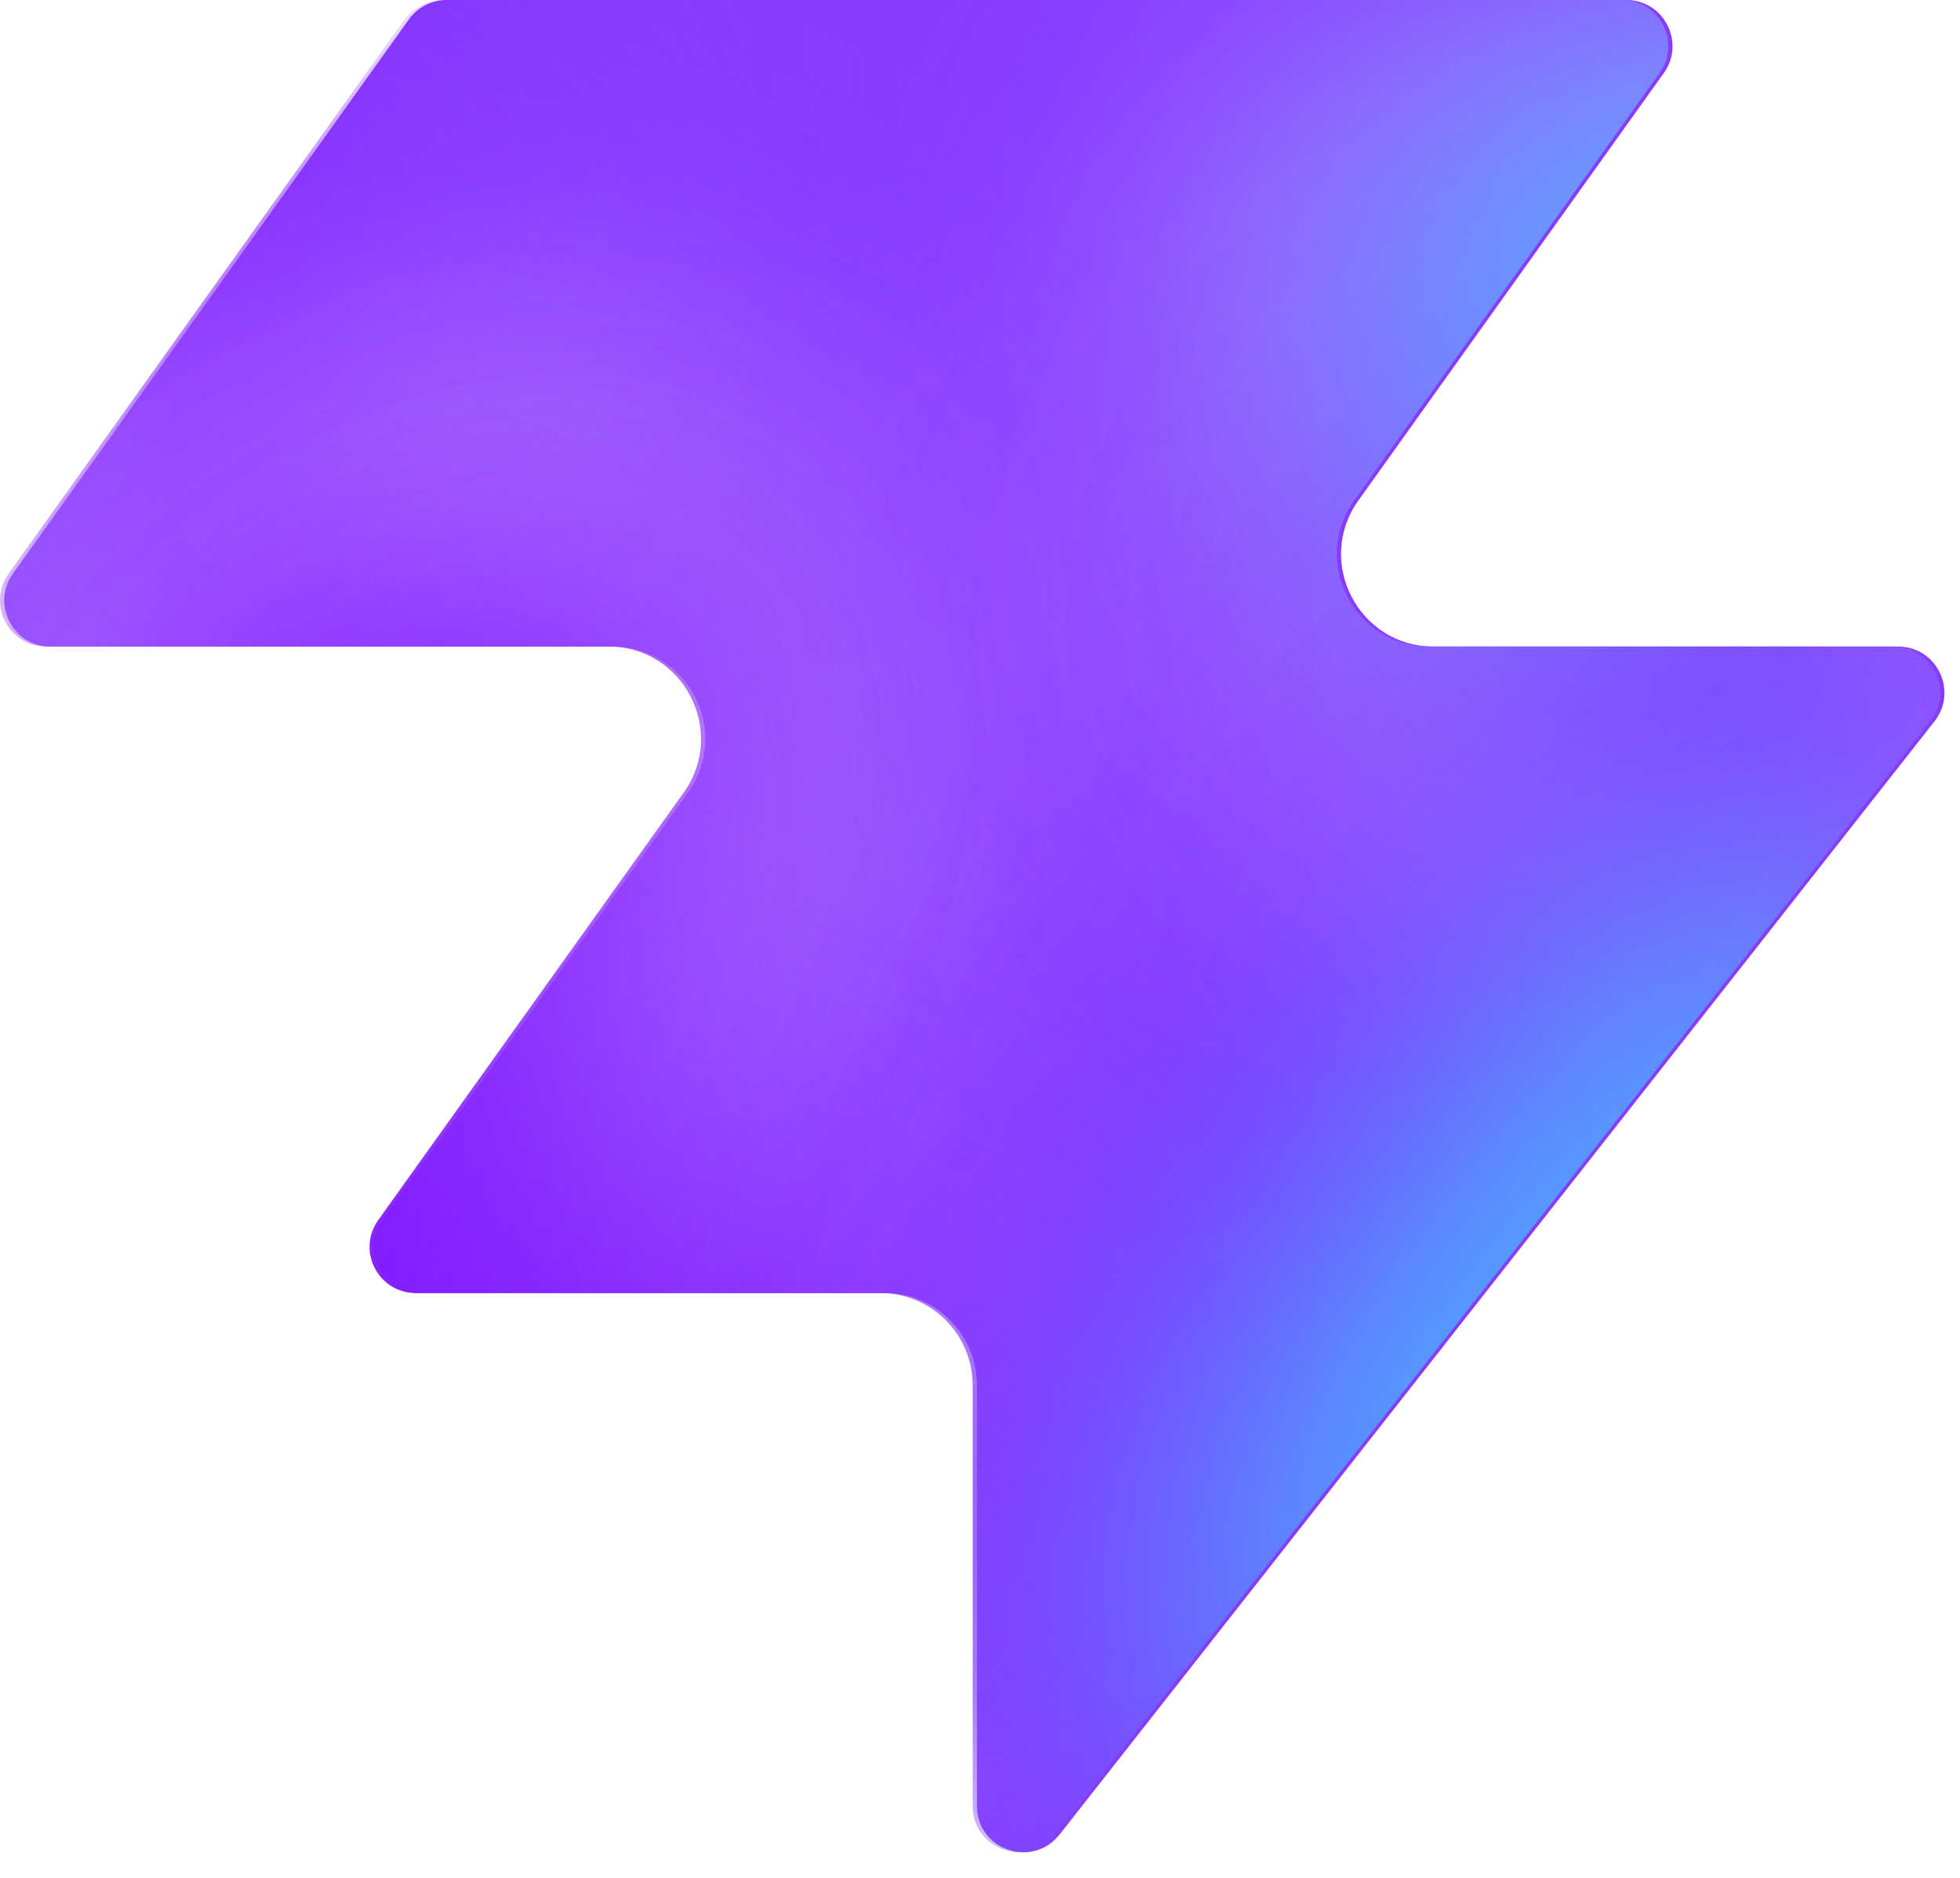
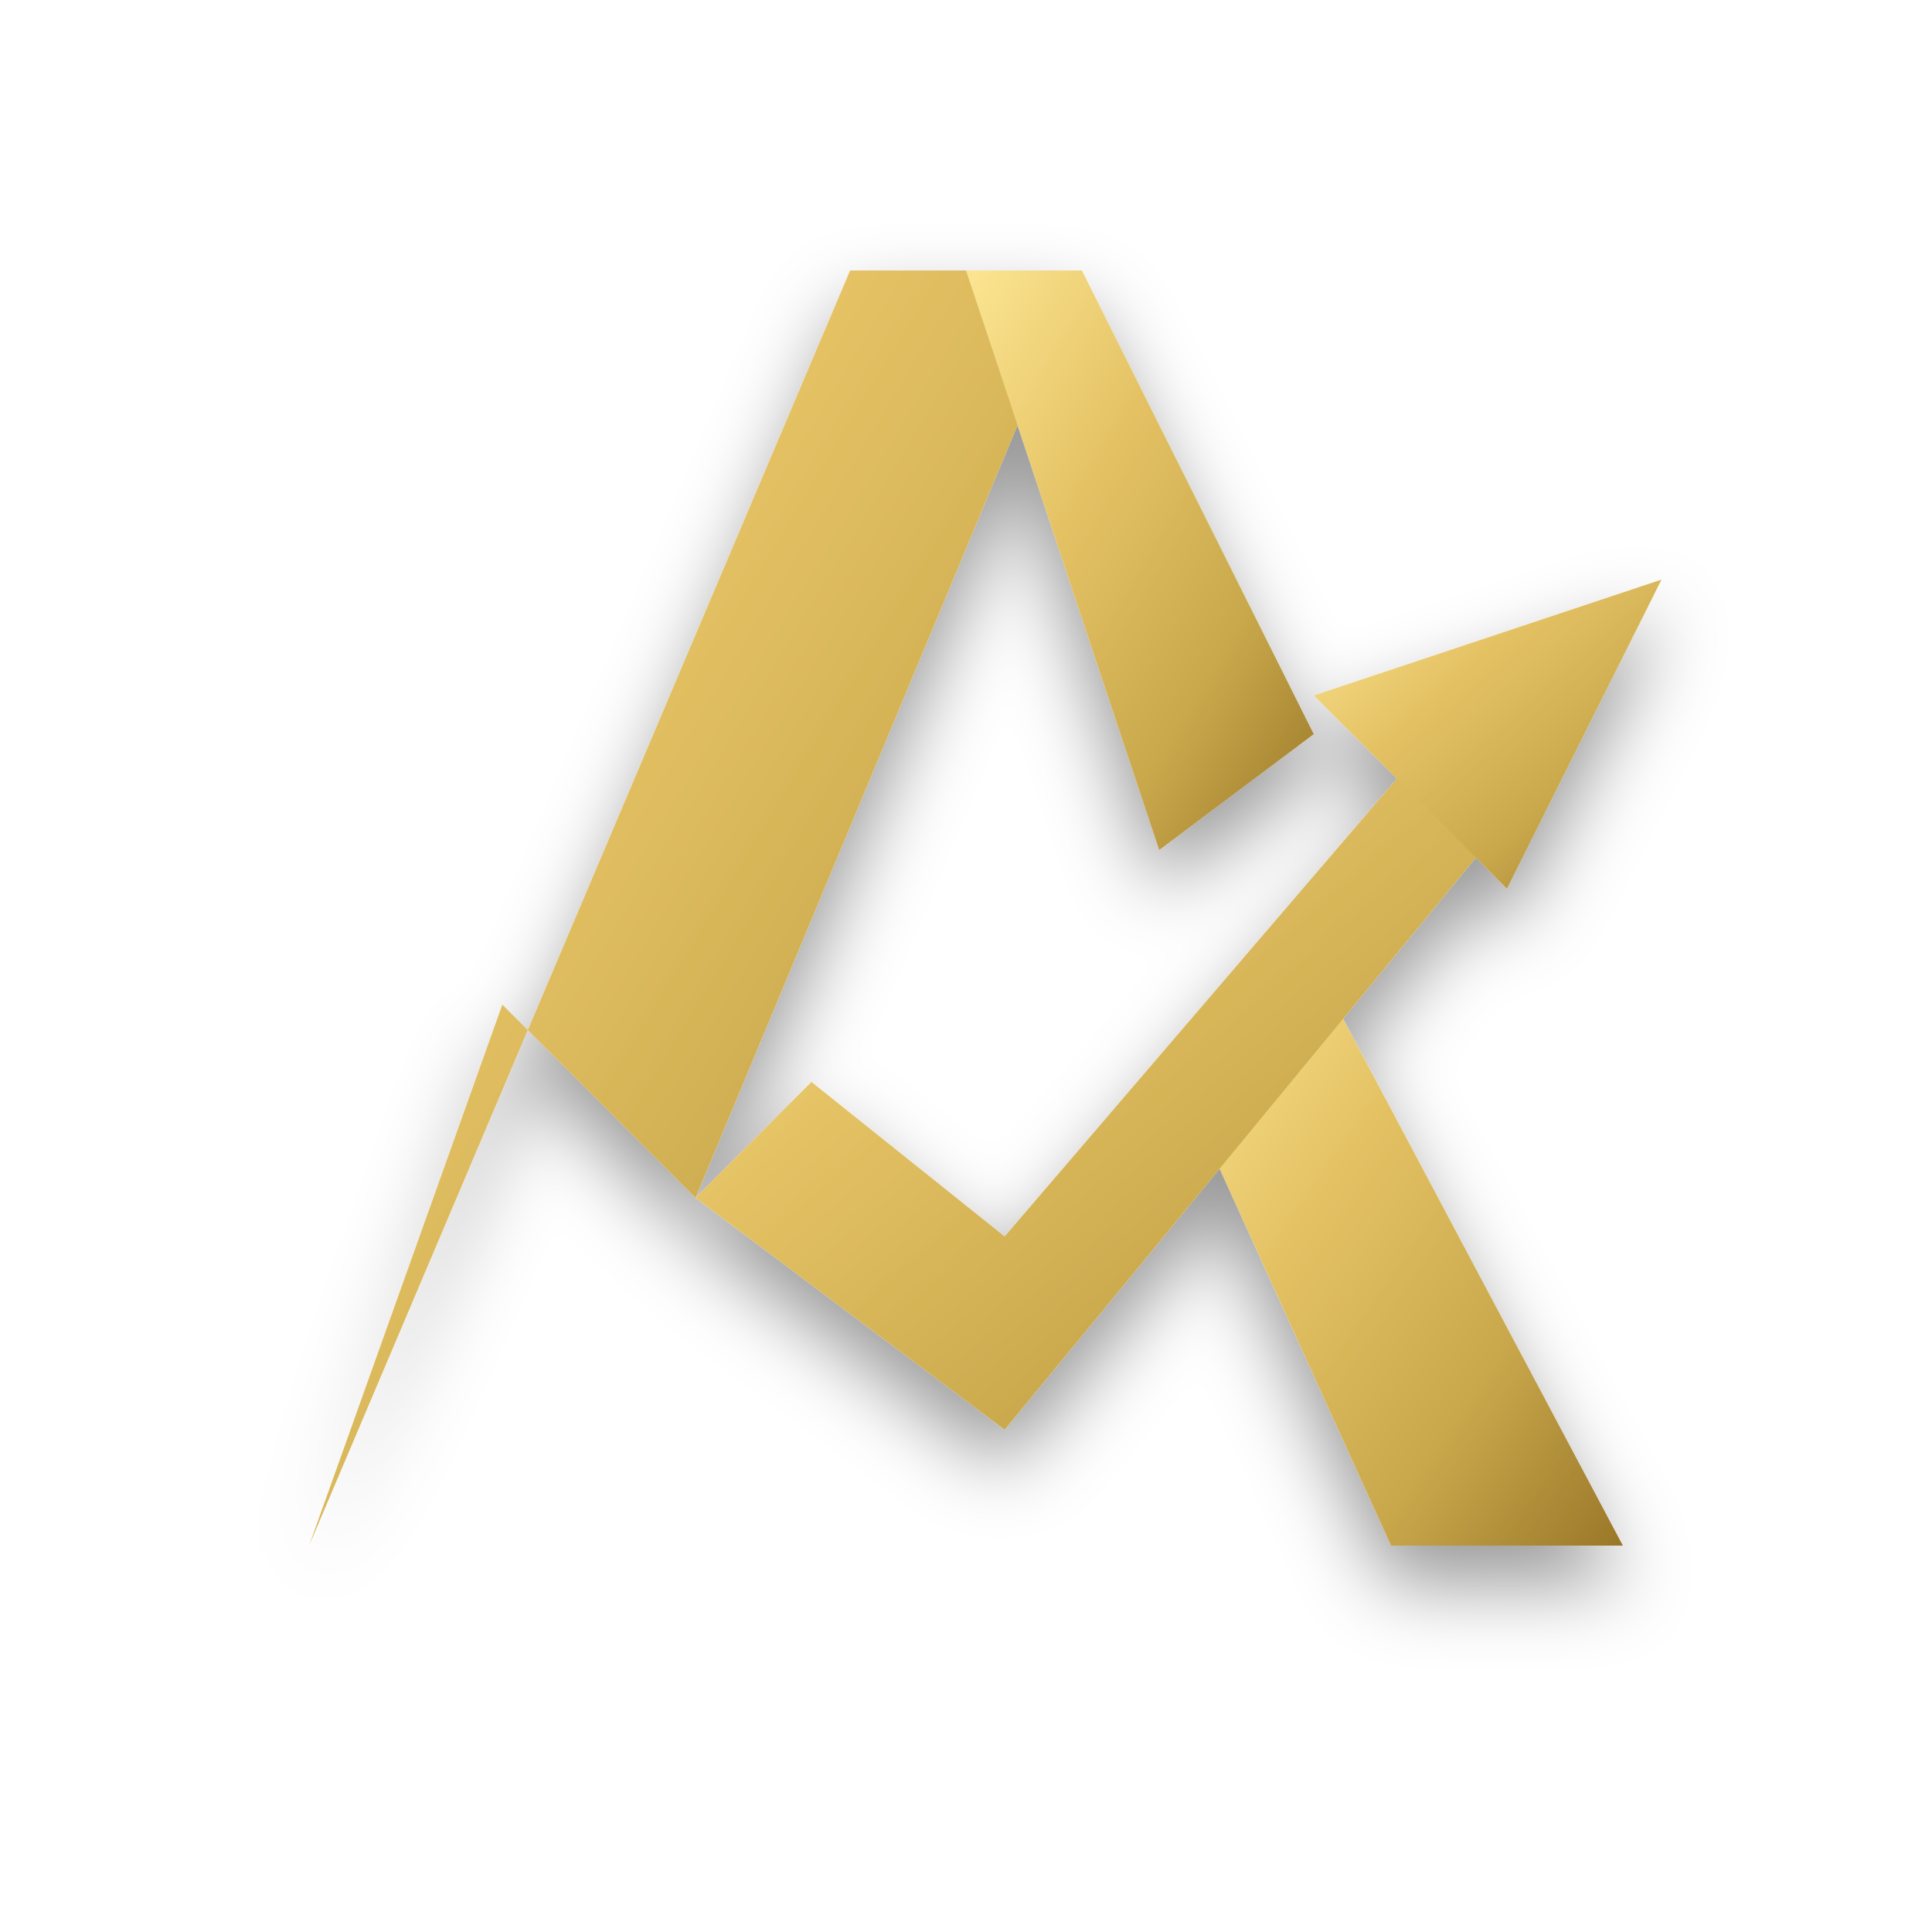
- <svg xmlns="http://www.w3.org/2000/svg" width="48" height="46" fill="none" viewBox="0 0 48 46">
-   <path fill="#863bff" d="M25.946 44.938c-.664.845-2.021.375-2.021-.698V33.937a2.26 2.26 0 0 0-2.262-2.262H10.287c-.92 0-1.456-1.04-.92-1.788l7.48-10.471c1.07-1.497 0-3.578-1.842-3.578H1.237c-.92 0-1.456-1.04-.92-1.788L10.013.474c.214-.297.556-.474.92-.474h28.894c.92 0 1.456 1.04.92 1.788l-7.48 10.471c-1.07 1.498 0 3.579 1.842 3.579h11.377c.943 0 1.473 1.088.89 1.83L25.947 44.94z" style="fill:#863bff;fill:color(display-p3 .525 .23 1);fill-opacity:1" />
-   <mask id="a" width="48" height="46" x="0" y="0" maskUnits="userSpaceOnUse" style="mask-type:alpha">
-     <path fill="#000" d="M25.842 44.938c-.664.844-2.021.375-2.021-.698V33.937a2.26 2.26 0 0 0-2.262-2.262H10.183c-.92 0-1.456-1.04-.92-1.788l7.48-10.471c1.07-1.498 0-3.579-1.842-3.579H1.133c-.92 0-1.456-1.04-.92-1.787L9.91.473c.214-.297.556-.474.92-.474h28.894c.92 0 1.456 1.04.92 1.788l-7.48 10.471c-1.07 1.498 0 3.578 1.842 3.578h11.377c.943 0 1.473 1.088.89 1.832L25.843 44.94z" style="fill:#000;fill-opacity:1" />
-   </mask>
-   <g mask="url(#a)">
-     <g filter="url(#b)">
-       <ellipse cx="5.508" cy="14.704" fill="#ede6ff" rx="5.508" ry="14.704" style="fill:#ede6ff;fill:color(display-p3 .927 .903 1);fill-opacity:1" transform="matrix(.00324 1 1 -.00324 -4.47 31.516)" />
-     </g>
-     <g filter="url(#c)">
-       <ellipse cx="10.399" cy="29.851" fill="#ede6ff" rx="10.399" ry="29.851" style="fill:#ede6ff;fill:color(display-p3 .927 .903 1);fill-opacity:1" transform="matrix(.00324 1 1 -.00324 -39.328 7.883)" />
-     </g>
-     <g filter="url(#d)">
-       <ellipse cx="5.508" cy="30.487" fill="#7e14ff" rx="5.508" ry="30.487" style="fill:#7e14ff;fill:color(display-p3 .492 .077 1);fill-opacity:1" transform="rotate(89.814 -25.913 -14.639)scale(1 -1)" />
-     </g>
-     <g filter="url(#e)">
-       <ellipse cx="5.508" cy="30.599" fill="#7e14ff" rx="5.508" ry="30.599" style="fill:#7e14ff;fill:color(display-p3 .492 .077 1);fill-opacity:1" transform="rotate(89.814 -32.644 -3.334)scale(1 -1)" />
-     </g>
-     <g filter="url(#f)">
-       <ellipse cx="5.508" cy="30.599" fill="#7e14ff" rx="5.508" ry="30.599" style="fill:#7e14ff;fill:color(display-p3 .492 .077 1);fill-opacity:1" transform="matrix(.00324 1 1 -.00324 -34.34 30.47)" />
-     </g>
-     <g filter="url(#g)">
-       <ellipse cx="14.072" cy="22.078" fill="#ede6ff" rx="14.072" ry="22.078" style="fill:#ede6ff;fill:color(display-p3 .927 .903 1);fill-opacity:1" transform="rotate(93.35 24.506 48.493)scale(-1 1)" />
-     </g>
-     <g filter="url(#h)">
-       <ellipse cx="3.47" cy="21.501" fill="#7e14ff" rx="3.47" ry="21.501" style="fill:#7e14ff;fill:color(display-p3 .492 .077 1);fill-opacity:1" transform="rotate(89.009 28.708 47.59)scale(-1 1)" />
-     </g>
-     <g filter="url(#i)">
-       <ellipse cx="3.47" cy="21.501" fill="#7e14ff" rx="3.47" ry="21.501" style="fill:#7e14ff;fill:color(display-p3 .492 .077 1);fill-opacity:1" transform="rotate(89.009 28.708 47.59)scale(-1 1)" />
-     </g>
-     <g filter="url(#j)">
-       <ellipse cx=".387" cy="8.972" fill="#7e14ff" rx="4.407" ry="29.108" style="fill:#7e14ff;fill:color(display-p3 .492 .077 1);fill-opacity:1" transform="rotate(39.51 .387 8.972)" />
-     </g>
-     <g filter="url(#k)">
-       <ellipse cx="47.523" cy="-6.092" fill="#7e14ff" rx="4.407" ry="29.108" style="fill:#7e14ff;fill:color(display-p3 .492 .077 1);fill-opacity:1" transform="rotate(37.892 47.523 -6.092)" />
-     </g>
-     <g filter="url(#l)">
-       <ellipse cx="41.412" cy="6.333" fill="#47bfff" rx="5.971" ry="9.665" style="fill:#47bfff;fill:color(display-p3 .28 .748 1);fill-opacity:1" transform="rotate(37.892 41.412 6.333)" />
-     </g>
-     <g filter="url(#m)">
-       <ellipse cx="-1.879" cy="38.332" fill="#7e14ff" rx="4.407" ry="29.108" style="fill:#7e14ff;fill:color(display-p3 .492 .077 1);fill-opacity:1" transform="rotate(37.892 -1.88 38.332)" />
-     </g>
-     <g filter="url(#n)">
-       <ellipse cx="-1.879" cy="38.332" fill="#7e14ff" rx="4.407" ry="29.108" style="fill:#7e14ff;fill:color(display-p3 .492 .077 1);fill-opacity:1" transform="rotate(37.892 -1.88 38.332)" />
-     </g>
-     <g filter="url(#o)">
-       <ellipse cx="35.651" cy="29.907" fill="#7e14ff" rx="4.407" ry="29.108" style="fill:#7e14ff;fill:color(display-p3 .492 .077 1);fill-opacity:1" transform="rotate(37.892 35.651 29.907)" />
-     </g>
-     <g filter="url(#p)">
-       <ellipse cx="38.418" cy="32.4" fill="#47bfff" rx="5.971" ry="15.297" style="fill:#47bfff;fill:color(display-p3 .28 .748 1);fill-opacity:1" transform="rotate(37.892 38.418 32.4)" />
-     </g>
-   </g>
+ <svg xmlns="http://www.w3.org/2000/svg" viewBox="0 0 100 100" fill="none">
  <defs>
-     <filter id="b" width="60.045" height="41.654" x="-19.77" y="16.149" color-interpolation-filters="sRGB" filterUnits="userSpaceOnUse">
-       <feFlood flood-opacity="0" result="BackgroundImageFix" />
-       <feBlend in="SourceGraphic" in2="BackgroundImageFix" result="shape" />
-       <feGaussianBlur result="effect1_foregroundBlur_2002_17158" stdDeviation="7.659" />
-     </filter>
-     <filter id="c" width="90.34" height="51.437" x="-54.613" y="-7.533" color-interpolation-filters="sRGB" filterUnits="userSpaceOnUse">
-       <feFlood flood-opacity="0" result="BackgroundImageFix" />
-       <feBlend in="SourceGraphic" in2="BackgroundImageFix" result="shape" />
-       <feGaussianBlur result="effect1_foregroundBlur_2002_17158" stdDeviation="7.659" />
-     </filter>
-     <filter id="d" width="79.355" height="29.4" x="-49.64" y="2.03" color-interpolation-filters="sRGB" filterUnits="userSpaceOnUse">
-       <feFlood flood-opacity="0" result="BackgroundImageFix" />
-       <feBlend in="SourceGraphic" in2="BackgroundImageFix" result="shape" />
-       <feGaussianBlur result="effect1_foregroundBlur_2002_17158" stdDeviation="4.596" />
-     </filter>
-     <filter id="e" width="79.579" height="29.4" x="-45.045" y="20.029" color-interpolation-filters="sRGB" filterUnits="userSpaceOnUse">
-       <feFlood flood-opacity="0" result="BackgroundImageFix" />
-       <feBlend in="SourceGraphic" in2="BackgroundImageFix" result="shape" />
-       <feGaussianBlur result="effect1_foregroundBlur_2002_17158" stdDeviation="4.596" />
-     </filter>
-     <filter id="f" width="79.579" height="29.4" x="-43.513" y="21.178" color-interpolation-filters="sRGB" filterUnits="userSpaceOnUse">
-       <feFlood flood-opacity="0" result="BackgroundImageFix" />
-       <feBlend in="SourceGraphic" in2="BackgroundImageFix" result="shape" />
-       <feGaussianBlur result="effect1_foregroundBlur_2002_17158" stdDeviation="4.596" />
-     </filter>
-     <filter id="g" width="74.749" height="58.852" x="15.756" y="-17.901" color-interpolation-filters="sRGB" filterUnits="userSpaceOnUse">
-       <feFlood flood-opacity="0" result="BackgroundImageFix" />
-       <feBlend in="SourceGraphic" in2="BackgroundImageFix" result="shape" />
-       <feGaussianBlur result="effect1_foregroundBlur_2002_17158" stdDeviation="7.659" />
-     </filter>
-     <filter id="h" width="61.377" height="25.362" x="23.548" y="2.284" color-interpolation-filters="sRGB" filterUnits="userSpaceOnUse">
-       <feFlood flood-opacity="0" result="BackgroundImageFix" />
-       <feBlend in="SourceGraphic" in2="BackgroundImageFix" result="shape" />
-       <feGaussianBlur result="effect1_foregroundBlur_2002_17158" stdDeviation="4.596" />
-     </filter>
-     <filter id="i" width="61.377" height="25.362" x="23.548" y="2.284" color-interpolation-filters="sRGB" filterUnits="userSpaceOnUse">
-       <feFlood flood-opacity="0" result="BackgroundImageFix" />
-       <feBlend in="SourceGraphic" in2="BackgroundImageFix" result="shape" />
-       <feGaussianBlur result="effect1_foregroundBlur_2002_17158" stdDeviation="4.596" />
-     </filter>
-     <filter id="j" width="56.045" height="63.649" x="-27.636" y="-22.853" color-interpolation-filters="sRGB" filterUnits="userSpaceOnUse">
-       <feFlood flood-opacity="0" result="BackgroundImageFix" />
-       <feBlend in="SourceGraphic" in2="BackgroundImageFix" result="shape" />
-       <feGaussianBlur result="effect1_foregroundBlur_2002_17158" stdDeviation="4.596" />
-     </filter>
-     <filter id="k" width="54.814" height="64.646" x="20.116" y="-38.415" color-interpolation-filters="sRGB" filterUnits="userSpaceOnUse">
-       <feFlood flood-opacity="0" result="BackgroundImageFix" />
-       <feBlend in="SourceGraphic" in2="BackgroundImageFix" result="shape" />
-       <feGaussianBlur result="effect1_foregroundBlur_2002_17158" stdDeviation="4.596" />
-     </filter>
-     <filter id="l" width="33.541" height="35.313" x="24.641" y="-11.323" color-interpolation-filters="sRGB" filterUnits="userSpaceOnUse">
-       <feFlood flood-opacity="0" result="BackgroundImageFix" />
-       <feBlend in="SourceGraphic" in2="BackgroundImageFix" result="shape" />
-       <feGaussianBlur result="effect1_foregroundBlur_2002_17158" stdDeviation="4.596" />
-     </filter>
-     <filter id="m" width="54.814" height="64.646" x="-29.286" y="6.009" color-interpolation-filters="sRGB" filterUnits="userSpaceOnUse">
-       <feFlood flood-opacity="0" result="BackgroundImageFix" />
-       <feBlend in="SourceGraphic" in2="BackgroundImageFix" result="shape" />
-       <feGaussianBlur result="effect1_foregroundBlur_2002_17158" stdDeviation="4.596" />
-     </filter>
-     <filter id="n" width="54.814" height="64.646" x="-29.286" y="6.009" color-interpolation-filters="sRGB" filterUnits="userSpaceOnUse">
-       <feFlood flood-opacity="0" result="BackgroundImageFix" />
-       <feBlend in="SourceGraphic" in2="BackgroundImageFix" result="shape" />
-       <feGaussianBlur result="effect1_foregroundBlur_2002_17158" stdDeviation="4.596" />
-     </filter>
-     <filter id="o" width="54.814" height="64.646" x="8.244" y="-2.416" color-interpolation-filters="sRGB" filterUnits="userSpaceOnUse">
-       <feFlood flood-opacity="0" result="BackgroundImageFix" />
-       <feBlend in="SourceGraphic" in2="BackgroundImageFix" result="shape" />
-       <feGaussianBlur result="effect1_foregroundBlur_2002_17158" stdDeviation="4.596" />
-     </filter>
-     <filter id="p" width="39.409" height="43.623" x="18.713" y="10.588" color-interpolation-filters="sRGB" filterUnits="userSpaceOnUse">
-       <feFlood flood-opacity="0" result="BackgroundImageFix" />
-       <feBlend in="SourceGraphic" in2="BackgroundImageFix" result="shape" />
-       <feGaussianBlur result="effect1_foregroundBlur_2002_17158" stdDeviation="4.596" />
+     <linearGradient id="aureusGold" x1="0%" y1="0%" x2="100%" y2="100%">
+       <stop offset="0%" stop-color="#FCE592" />
+       <stop offset="35%" stop-color="#E5C365" />
+       <stop offset="70%" stop-color="#C9A84C" />
+       <stop offset="100%" stop-color="#997728" />
+     </linearGradient>
+     <filter id="goldGlow" x="-20%" y="-20%" width="140%" height="140%">
+       <feDropShadow dx="0" dy="2" stdDeviation="2" flood-color="#000000" flood-opacity="0.4" />
    </filter>
  </defs>
+   <g filter="url(#goldGlow)">
+     <path d="M16 80 L44 14 L56 14 L36 62 L26 52 L16 80 Z" fill="url(#aureusGold)" />
+     <path d="M62 58 L72 80 L84 80 L67 48 L62 58 Z" fill="url(#aureusGold)" />
+     <path d="M50 14 L56 14 L68 38 L60 44 L50 14 Z" fill="url(#aureusGold)" />
+     <path d="M36 62 L52 74 L80 40 L76 36 L52 64 L42 56 Z" fill="url(#aureusGold)" />
+     <polygon points="86,30 68,36 78,46" fill="url(#aureusGold)" />
+   </g>
</svg>
